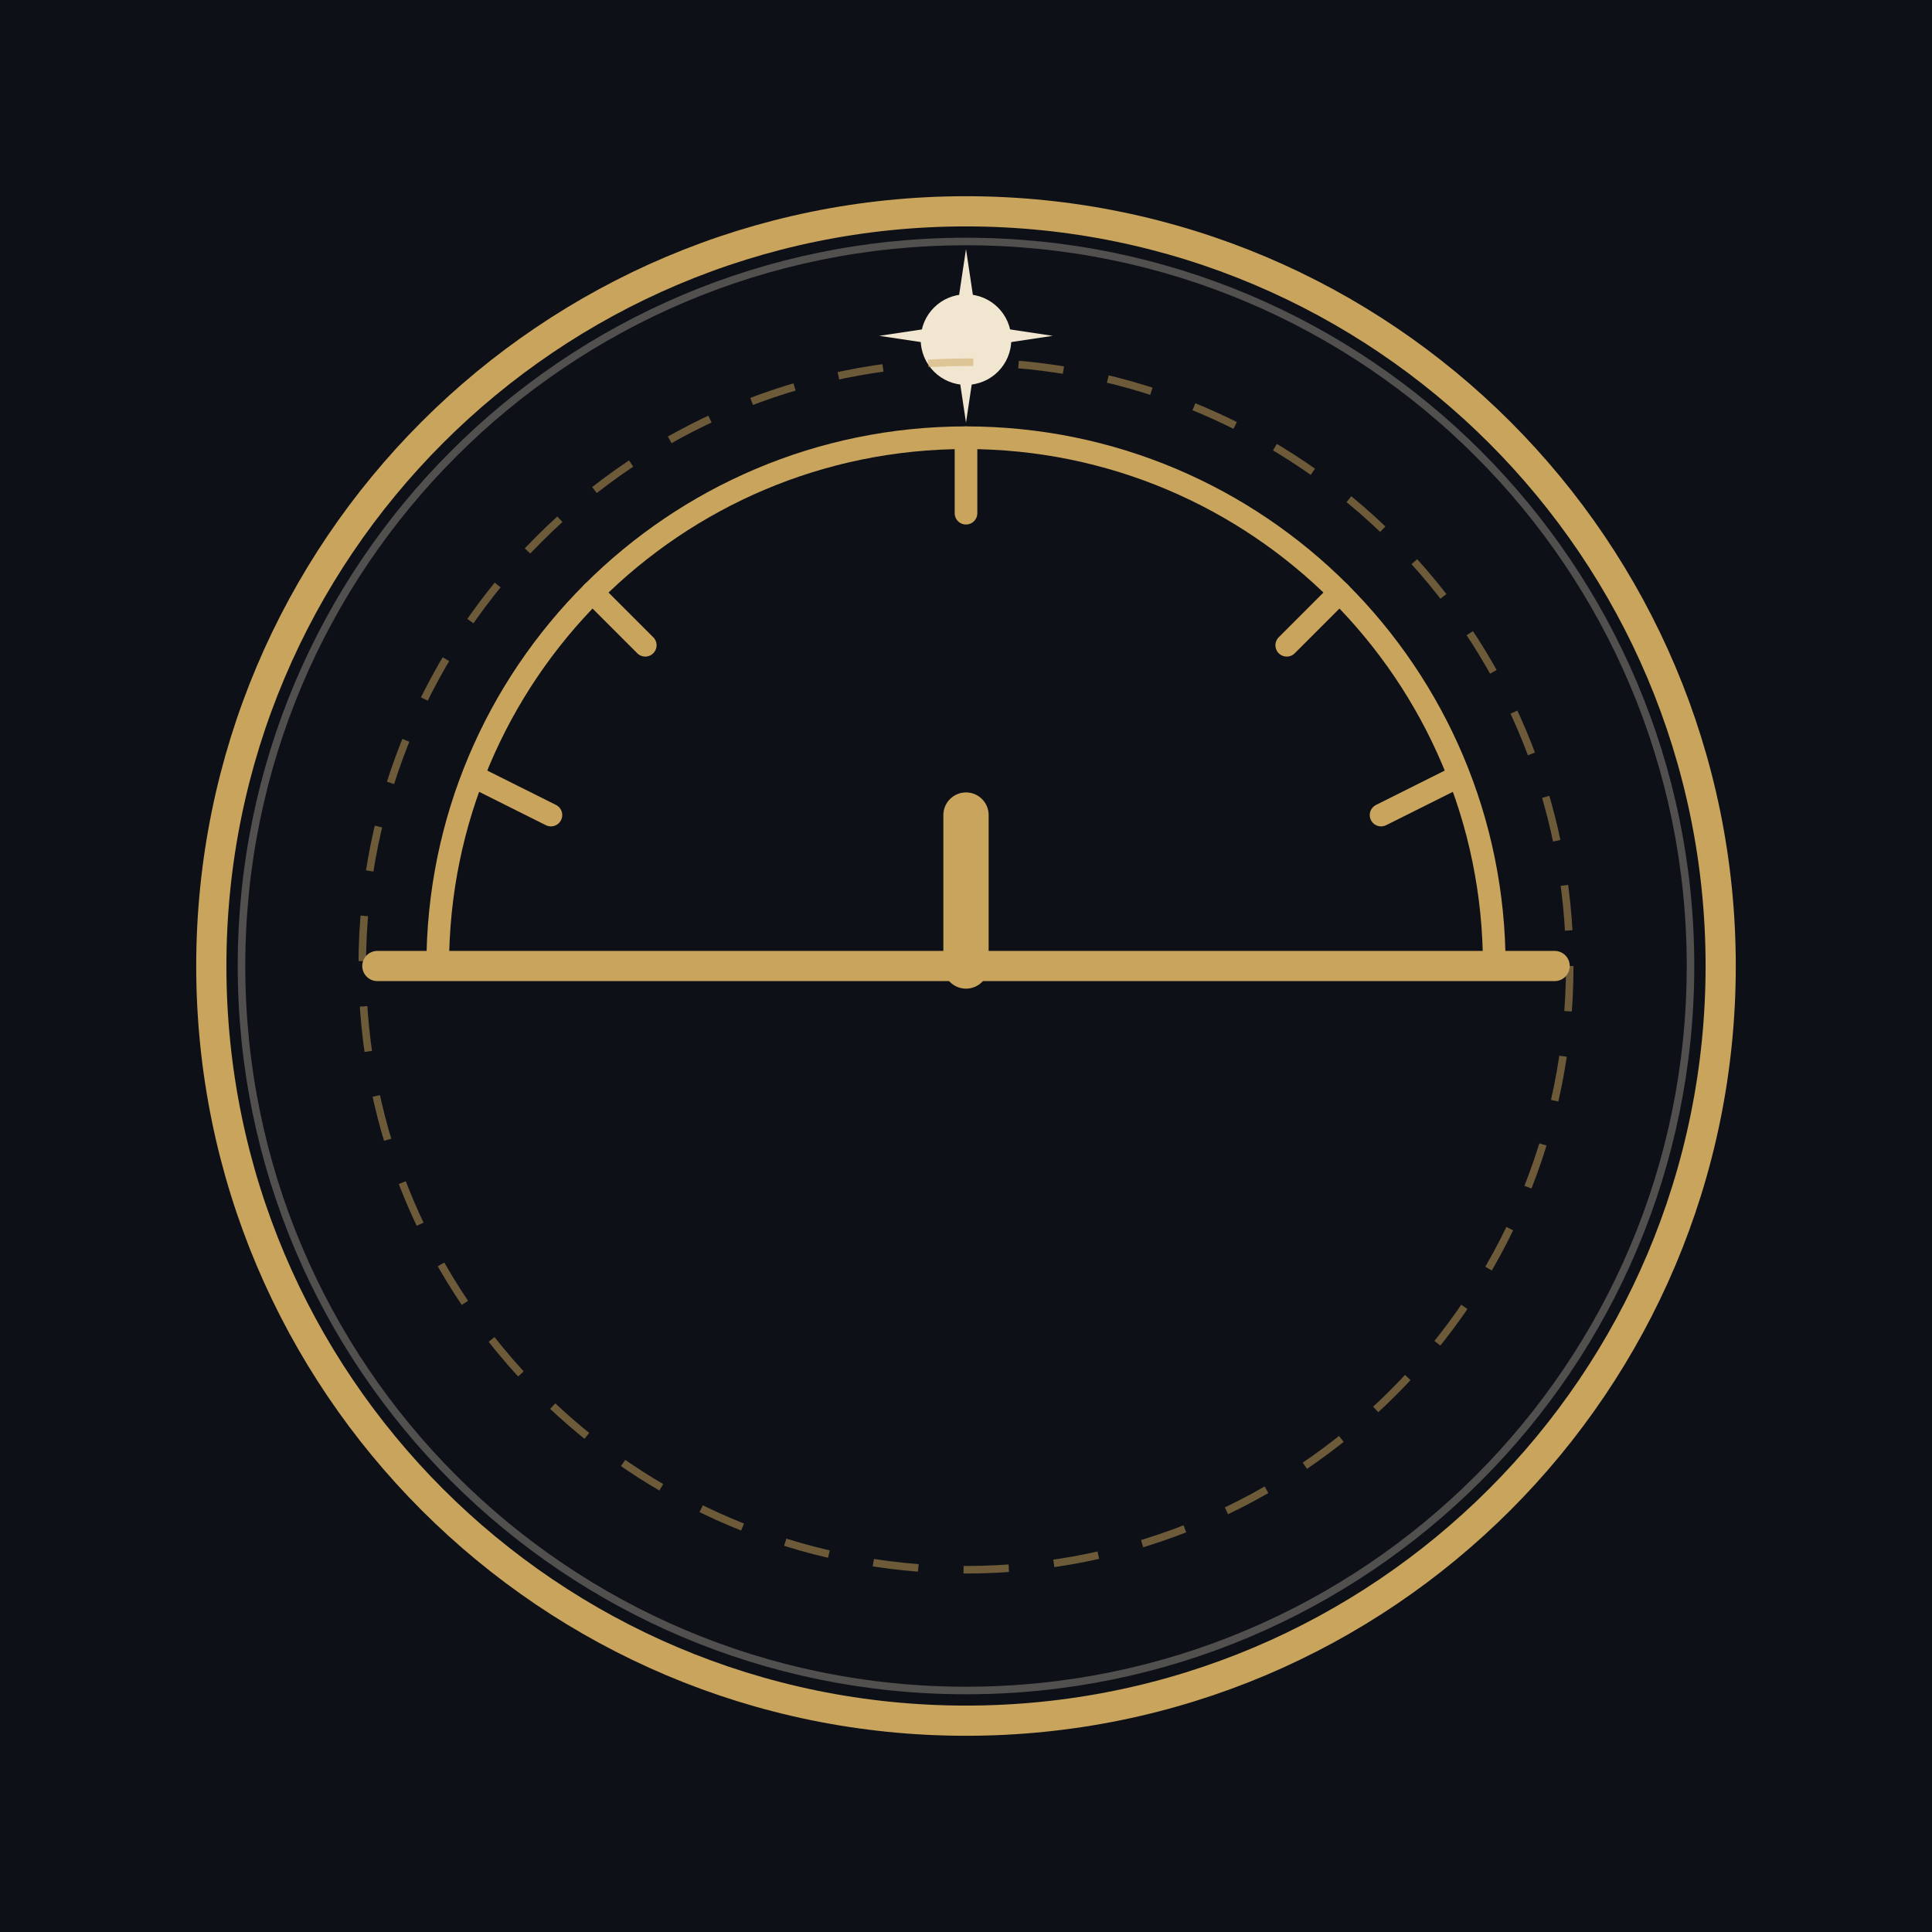
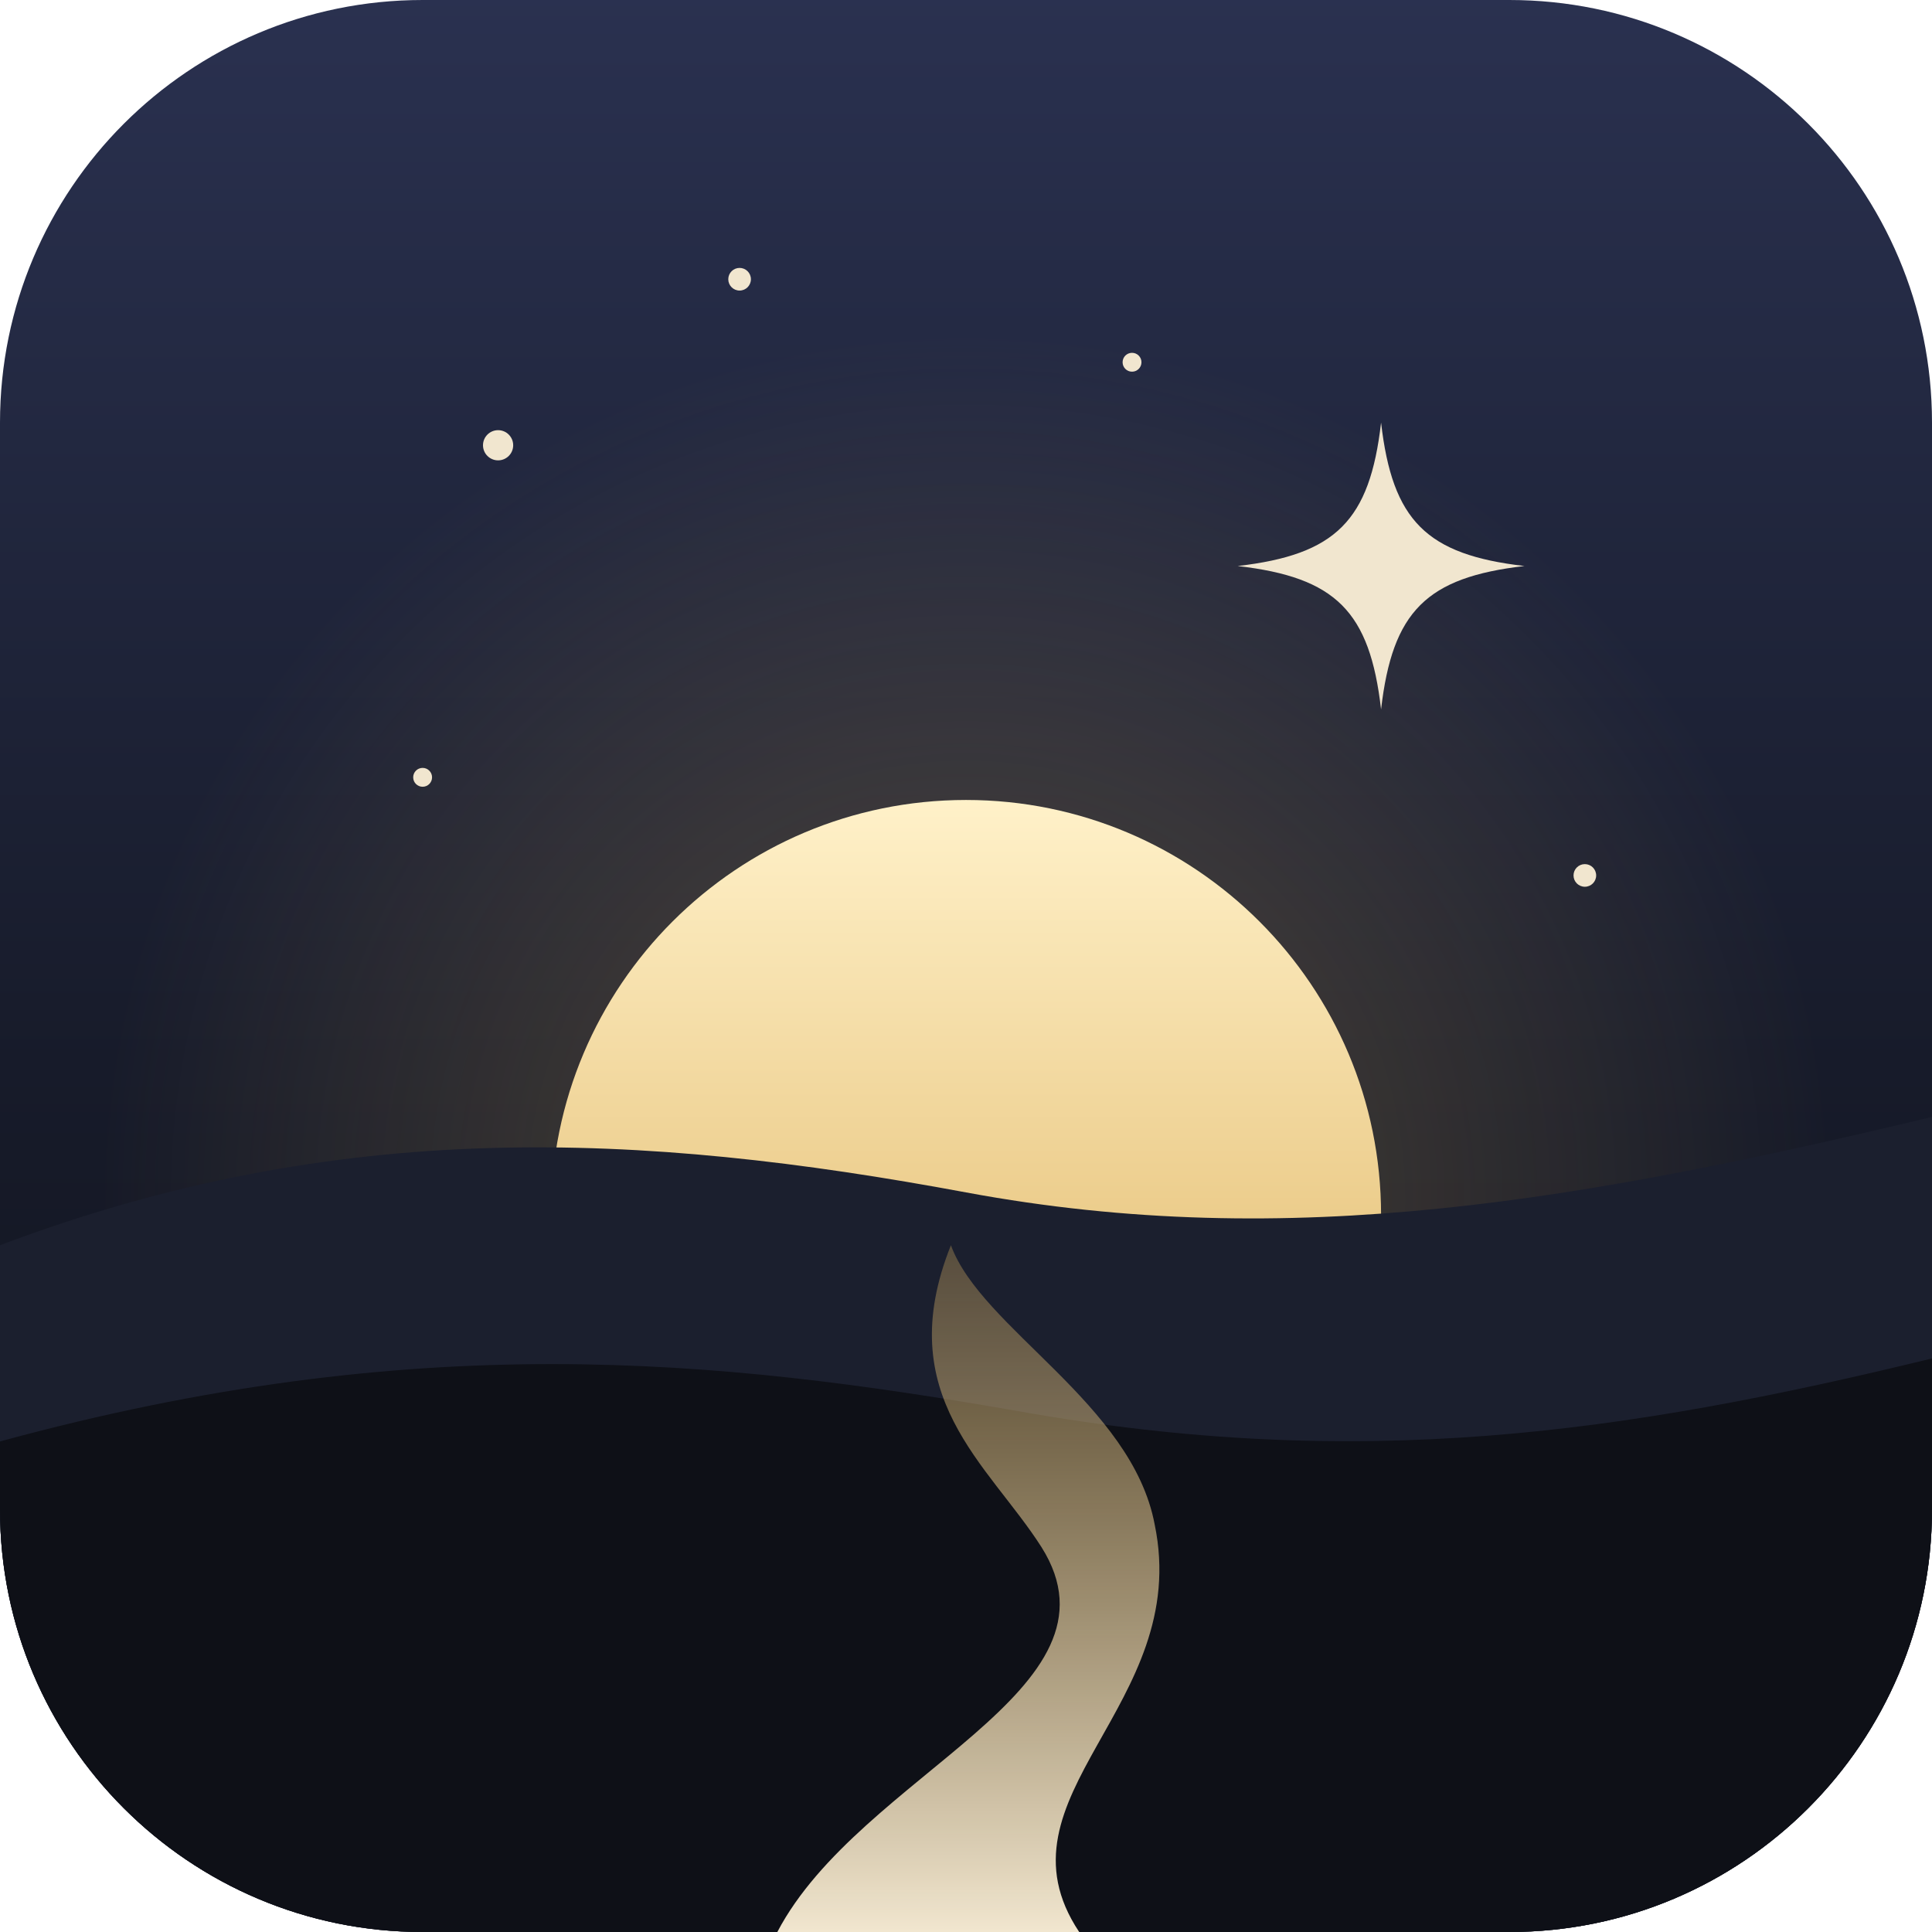
<svg xmlns="http://www.w3.org/2000/svg" viewBox="0 0 512 512">
-   <rect width="512" height="512" fill="#0e1017" />
-   <circle cx="256" cy="256" r="200" fill="none" stroke="#c9a45c" stroke-width="8" />
-   <circle cx="256" cy="256" r="192" fill="none" stroke="#f1e6cf" stroke-width="2" opacity="0.3" />
-   <path d="M116 256 A140 140 0 0 1 396 256" fill="none" stroke="#c9a45c" stroke-width="6" />
-   <line x1="100" y1="256" x2="412" y2="256" stroke="#c9a45c" stroke-width="8" stroke-linecap="round" />
-   <line x1="256" y1="116" x2="256" y2="136" stroke="#c9a45c" stroke-width="6" stroke-linecap="round" />
-   <line x1="256" y1="216" x2="256" y2="256" stroke="#c9a45c" stroke-width="12" stroke-linecap="round" />
-   <line x1="157" y1="157" x2="171" y2="171" stroke="#c9a45c" stroke-width="6" stroke-linecap="round" />
-   <line x1="355" y1="157" x2="341" y2="171" stroke="#c9a45c" stroke-width="6" stroke-linecap="round" />
-   <line x1="126" y1="206" x2="146" y2="216" stroke="#c9a45c" stroke-width="6" stroke-linecap="round" />
-   <line x1="386" y1="206" x2="366" y2="216" stroke="#c9a45c" stroke-width="6" stroke-linecap="round" />
-   <circle cx="256" cy="90" r="12" fill="#f1e6cf" />
-   <path d="M256 66 L259 86 L279 89 L259 92 L256 112 L253 92 L233 89 L253 86 Z" fill="#f1e6cf" />
-   <circle cx="256" cy="256" r="160" fill="none" stroke="#c9a45c" stroke-width="2" stroke-dasharray="12 12" opacity="0.5" />
+   <defs>
+     <linearGradient id="ceu" x1="0" y1="0" x2="0" y2="1">
+       <stop offset="0" stop-color="#2a3150" />
+       <stop offset="0.55" stop-color="#171b2a" />
+       <stop offset="1" stop-color="#0e1017" />
+     </linearGradient>
+     <radialGradient id="brilho" cx="256" cy="318" r="230" gradientUnits="userSpaceOnUse">
+       <stop offset="0" stop-color="#e9b85e" stop-opacity="0.55" />
+       <stop offset="0.45" stop-color="#c9a45c" stop-opacity="0.18" />
+       <stop offset="1" stop-color="#c9a45c" stop-opacity="0" />
+     </radialGradient>
+     <linearGradient id="sol" x1="0" y1="0" x2="0" y2="1">
+       <stop offset="0" stop-color="#fff1c9" />
+       <stop offset="1" stop-color="#d9a94f" />
+     </linearGradient>
+     <linearGradient id="caminho" x1="0" y1="1" x2="0" y2="0">
+       <stop offset="0" stop-color="#f1e6cf" />
+       <stop offset="1" stop-color="#c9a45c" stop-opacity="0.35" />
+     </linearGradient>
+     <clipPath id="forma">
+       <rect width="512" height="512" rx="112" />
+     </clipPath>
+   </defs>
+   <g clip-path="url(#forma)">
+     <rect width="512" height="512" fill="url(#ceu)" />
+     <rect width="512" height="512" fill="url(#brilho)" />
+     <g fill="#f1e6cf">
+       <circle cx="132" cy="118" r="4" />
+       <circle cx="196" cy="74" r="3" />
+       <circle cx="112" cy="206" r="2.5" />
+       <circle cx="420" cy="232" r="3" />
+       <circle cx="300" cy="96" r="2.5" />
+     </g>
+     <path d="M366 112 C369 138 378 147 404 150 C378 153 369 162 366 188 C363 162 354 153 328 150 C354 147 363 138 366 112Z" fill="#f1e6cf" />
+     <circle cx="256" cy="322" r="110" fill="url(#sol)" />
+     <path d="M0 330 C90 296 170 300 256 316 C342 332 420 318 512 296 V512 H0Z" fill="#1b1f2e" />
+     <path d="M0 382 C110 352 190 360 270 374 C360 390 430 380 512 360 V512 H0Z" fill="#0e1017" />
+     <path d="M206 512 C228 470 300 448 276 410 C262 388 236 370 252 330 C260 352 300 372 306 404 C316 452 262 476 286 512Z" fill="url(#caminho)" />
+   </g>
</svg>
